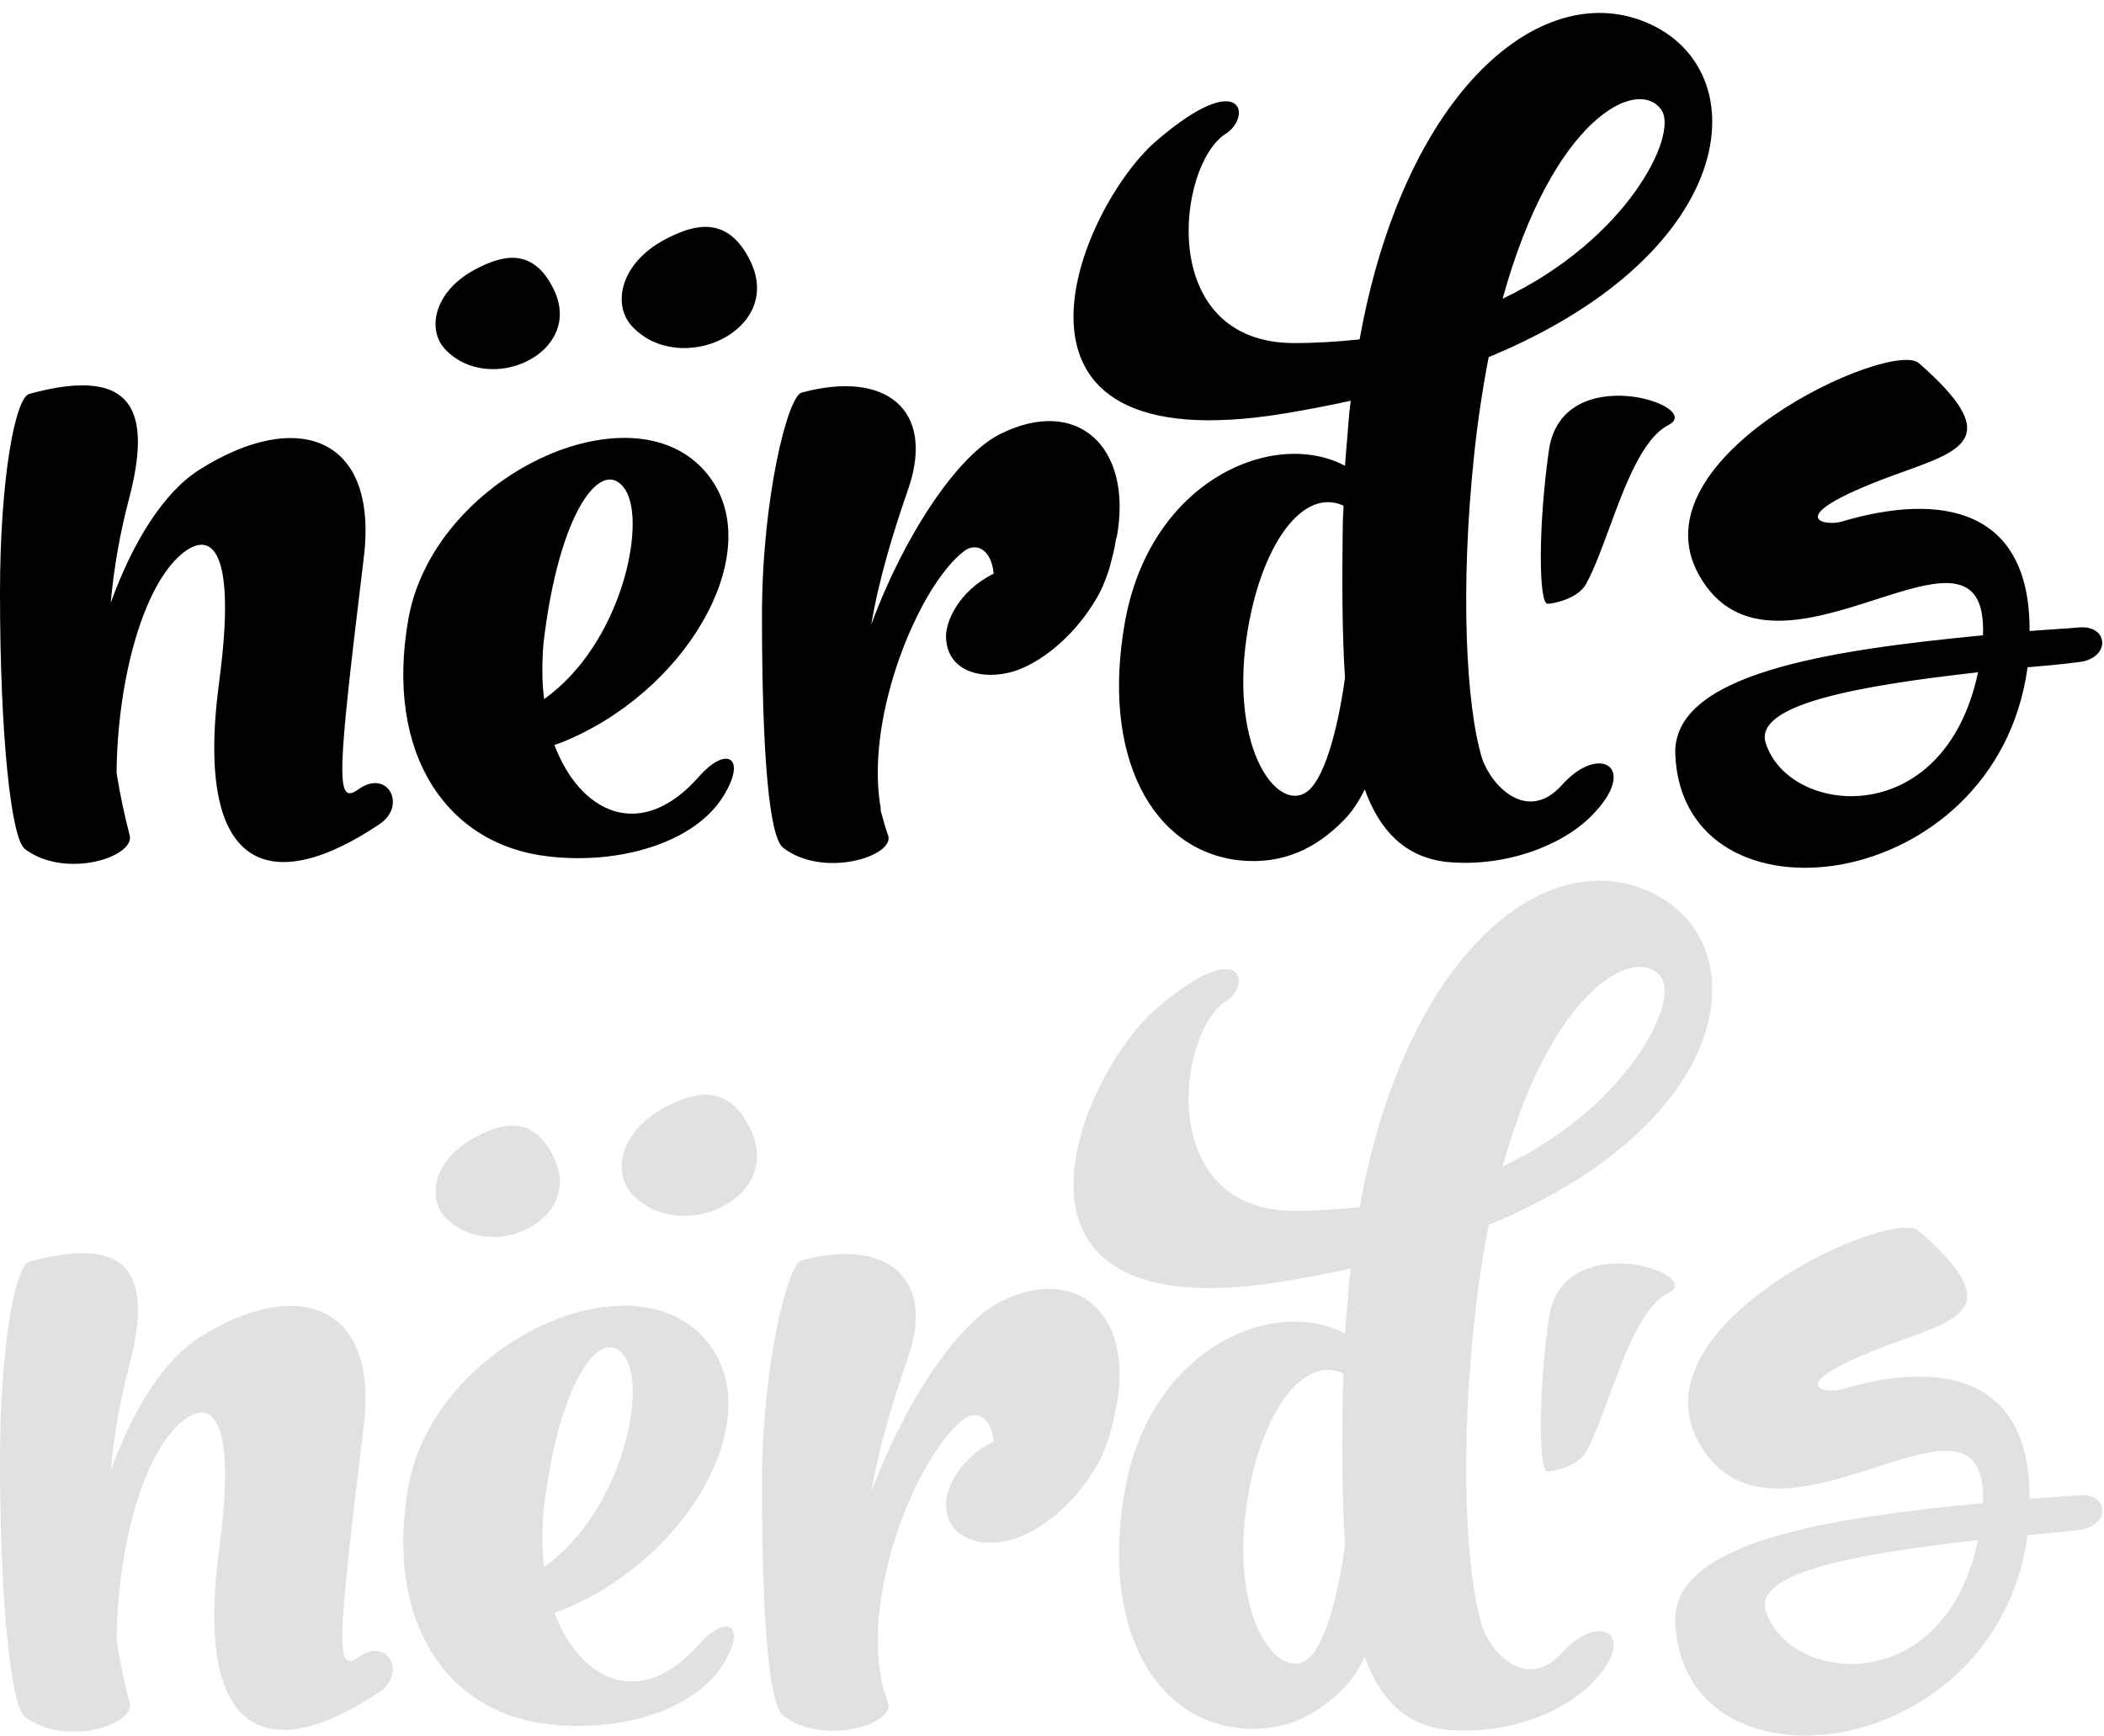
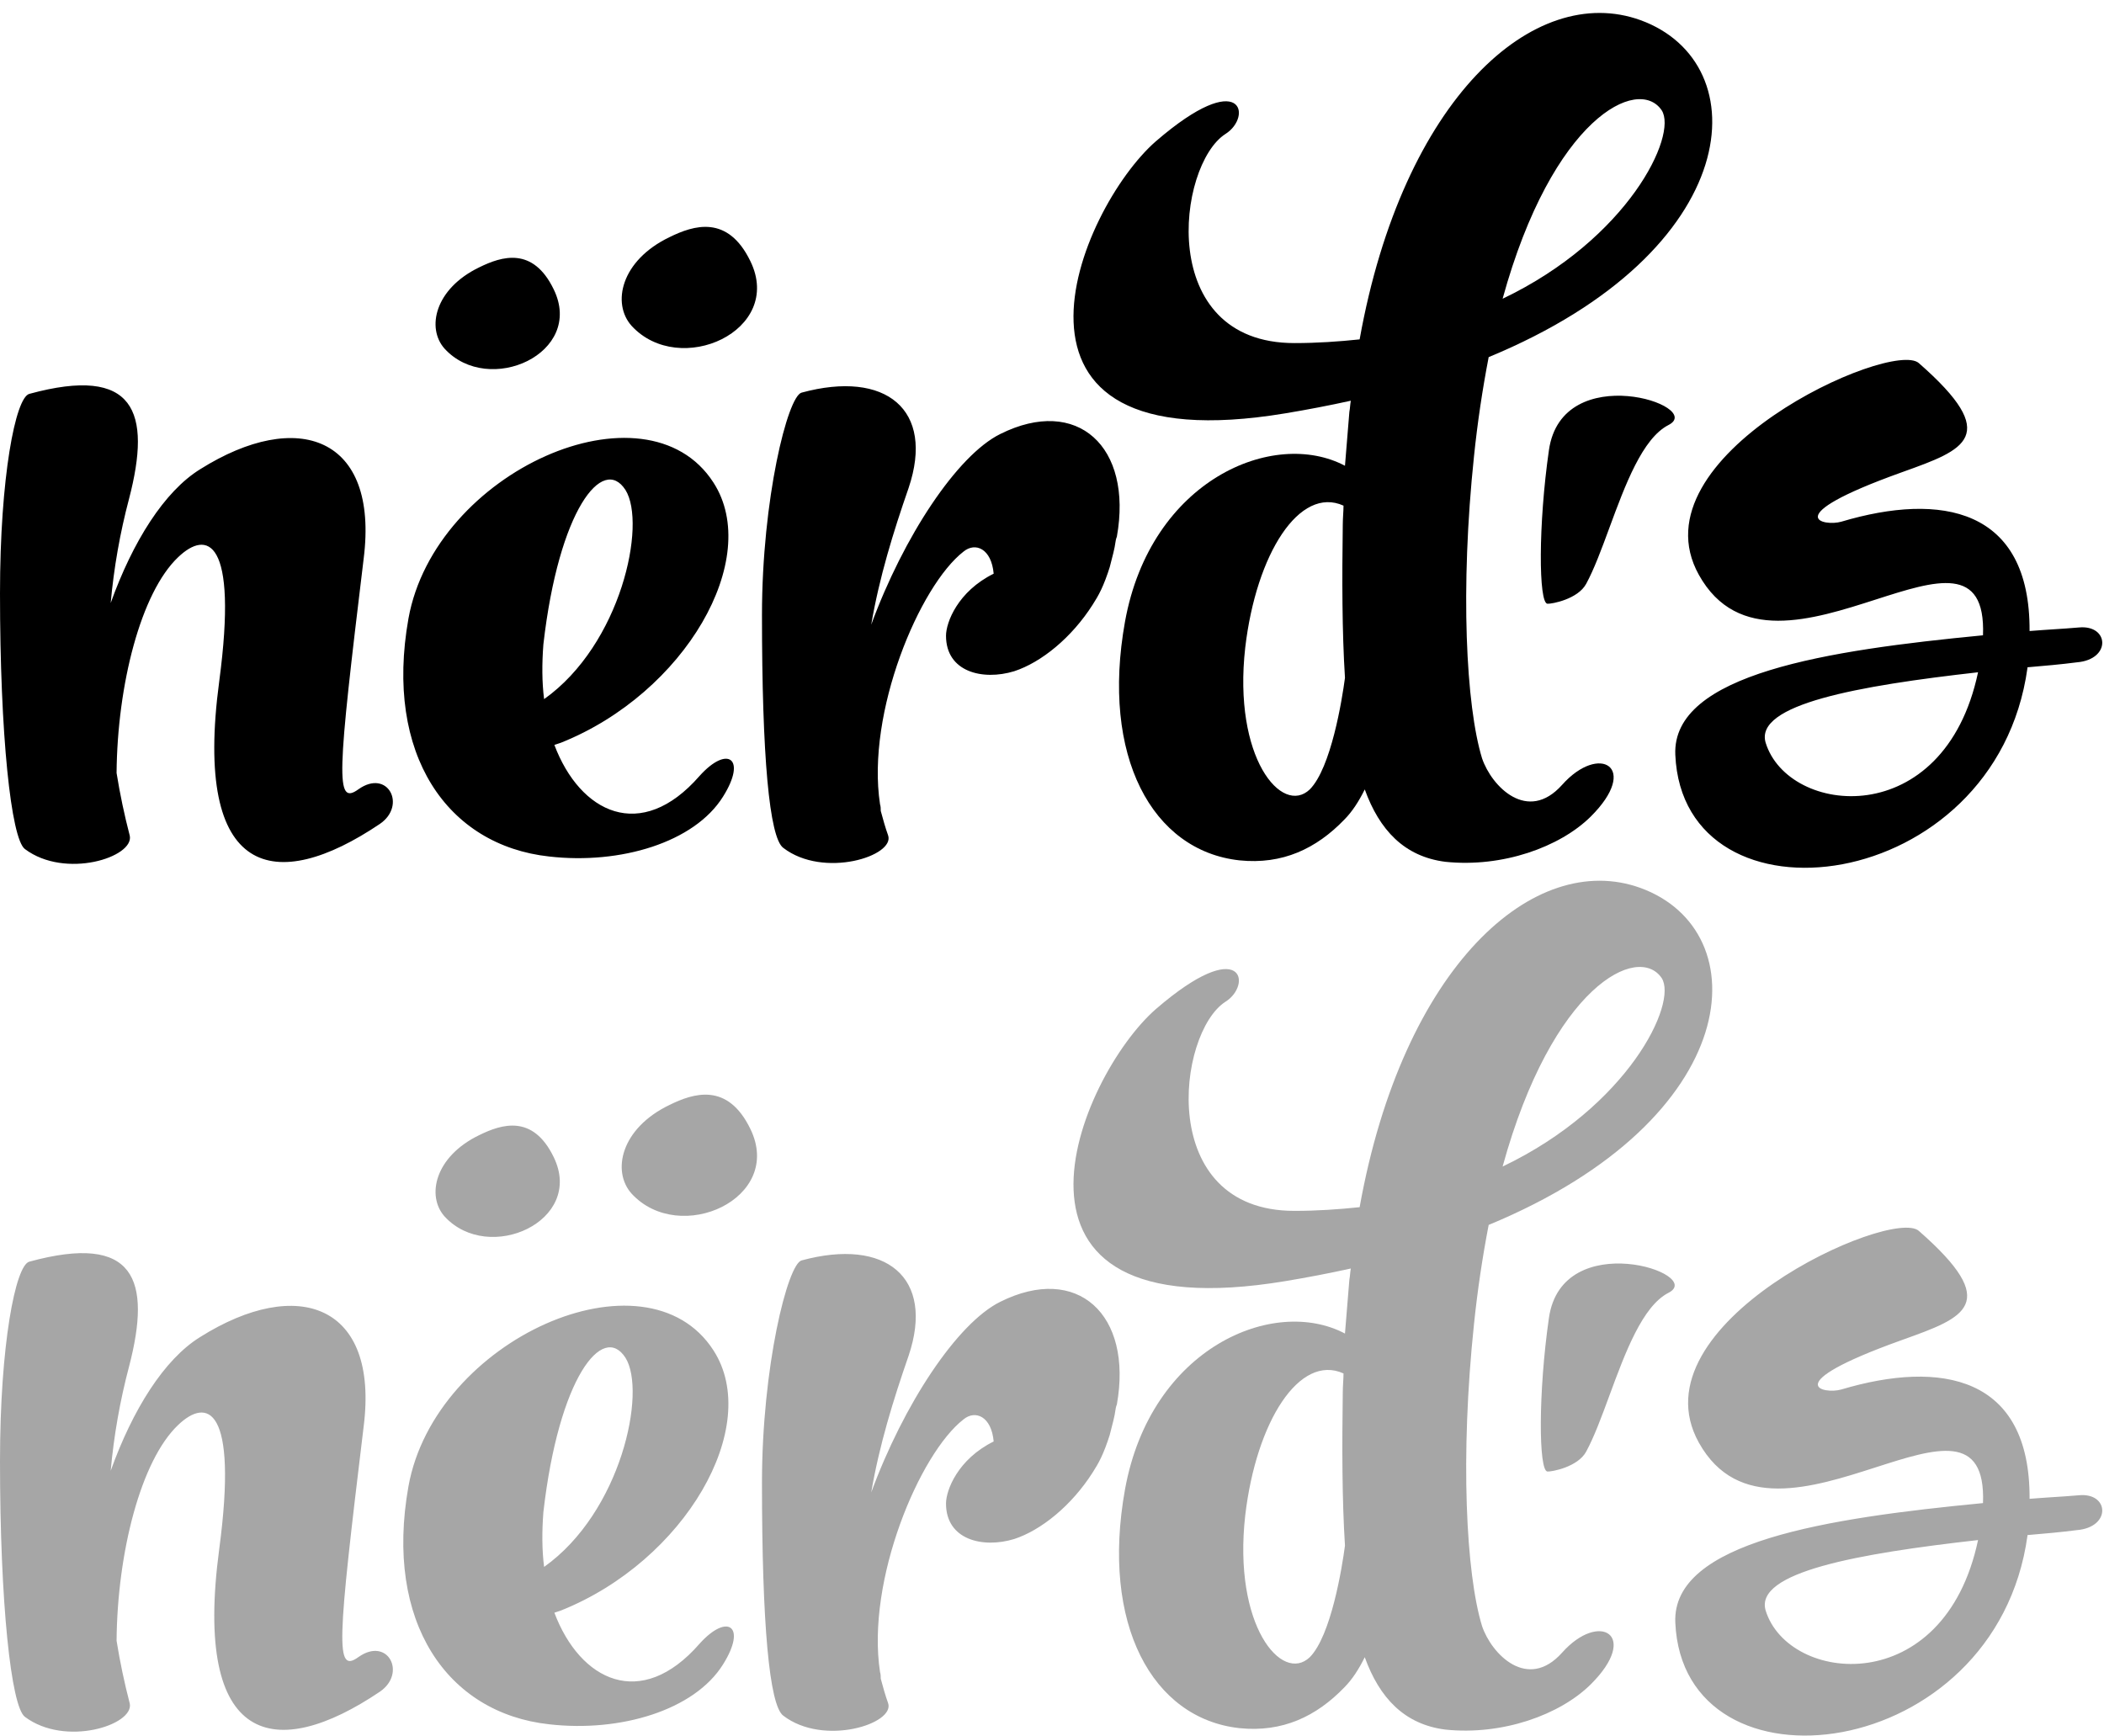
<svg xmlns="http://www.w3.org/2000/svg" xmlns:xlink="http://www.w3.org/1999/xlink" width="160" height="132">
  <defs>
    <symbol id="nerds-logo">
      <path fill-rule="evenodd" clip-rule="evenodd" d="M48.031 24.783C51.682 28.757 59.647 25.158 57.062 19.861C55.336 16.305 52.75 17.13 50.904 18.041C47.208 19.82 46.509 23.088 48.031 24.783ZM42.105 22.002C44.481 26.868 37.168 30.173 33.813 26.523C32.415 24.968 33.058 21.963 36.449 20.33C38.146 19.494 40.522 18.734 42.105 22.002ZM157.936 50.374C156.715 50.533 155.442 50.642 154.221 50.747L154.179 50.751V50.807C151.764 68.171 127.991 71.038 127.4 57.406C127.131 51.239 138.993 49.456 150.798 48.318C151.007 42.911 147.233 44.123 142.648 45.596C137.829 47.144 132.115 48.979 129.19 43.717C124.171 34.692 143.822 25.779 145.918 27.615C152.271 33.177 149.4 34.206 144.727 35.882L144.539 35.95C135.049 39.36 138.748 40.057 140.028 39.676C147.597 37.423 154.394 38.636 154.34 47.993C154.955 47.942 155.557 47.903 156.154 47.863L156.154 47.863C156.807 47.821 157.452 47.778 158.097 47.722C160.403 47.507 160.564 50.157 157.936 50.374ZM150.422 51.13C141.298 52.158 133.409 53.566 134.269 56.485C135.985 62.058 147.846 63.303 150.422 51.13ZM117.79 34.23C116.975 39.88 116.996 45.881 117.678 45.918C118.012 45.937 119.982 45.572 120.617 44.411C121.226 43.293 121.794 41.754 122.388 40.141L122.388 40.141L122.388 40.141L122.388 40.141L122.388 40.141L122.388 40.141L122.388 40.141C123.586 36.891 124.895 33.34 126.883 32.324C129.725 30.873 118.795 27.279 117.79 34.23ZM28.883 62.666C20.964 68.004 14.664 66.825 16.671 51.818C18.121 40.914 15.723 40.297 13.549 42.376C10.704 45.073 8.921 52.099 8.865 58.788C9.123 60.395 9.458 61.989 9.869 63.564C10.203 65.194 4.962 66.879 1.895 64.575C0.837 63.79 0 55.865 0 45.131C0 36.307 1.171 30.236 2.23 29.956C10.259 27.765 11.542 31.304 9.813 37.937C9.125 40.534 8.659 43.185 8.418 45.861C10.091 41.197 12.489 37.376 15.221 35.688C22.637 31.024 28.826 33.215 27.655 42.489C25.648 59.069 25.481 61.316 27.265 60.024C29.496 58.45 30.945 61.262 28.883 62.666ZM41.766 65.142C47.176 65.761 52.807 64.074 54.982 60.59C56.821 57.667 55.316 56.655 53.197 59.015C48.737 64.131 44.109 61.826 42.158 56.655L42.66 56.487C52.082 52.721 57.992 42.493 54.257 36.704C49.126 28.723 33.069 35.86 31.061 47.045C29.221 57.386 34.016 64.299 41.766 65.142ZM41.377 53.172C47.232 49.013 49.183 39.852 47.566 37.267C45.838 34.57 42.492 38.784 41.321 49.013C41.21 50.474 41.21 51.878 41.377 53.172ZM77.125 51.051C79.188 50.376 81.494 48.499 83.091 45.992C83.538 45.289 83.914 44.657 84.43 43.012C84.368 43.211 84.391 43.12 84.451 42.895C84.559 42.486 84.784 41.633 84.82 41.271C84.82 41.215 84.876 40.932 84.932 40.822C86.157 33.965 81.921 30.086 76.065 33.009C72.776 34.638 68.706 40.822 66.253 47.51C66.866 43.912 67.925 40.484 69.096 37.111C71.103 31.154 67.368 28.119 60.956 29.862C59.896 30.143 57.945 37.955 57.945 46.779C57.945 57.513 58.503 63.695 59.562 64.483C62.628 66.843 68.092 65.101 67.535 63.527C67.319 62.929 67.155 62.328 66.993 61.73L66.977 61.673C66.977 61.504 66.977 61.335 66.922 61.167C65.861 54.196 69.933 44.532 73.278 41.946C74.17 41.215 75.396 41.721 75.564 43.632C72.832 44.981 71.94 47.342 71.94 48.353C71.94 51.107 74.727 51.781 77.125 51.051Z" />
      <path fill-rule="evenodd" clip-rule="evenodd" d="M113.207 27.161C112.726 29.654 112.354 32.167 112.092 34.692C111.033 44.752 111.48 53.688 112.705 57.678C113.431 59.815 116.162 62.624 118.783 59.701C121.626 56.498 124.75 58.352 120.957 62.117C118.617 64.422 114.268 65.995 109.918 65.545C106.795 65.152 104.9 63.13 103.784 60.04C103.34 60.938 102.837 61.725 102.224 62.342C100.105 64.535 97.539 65.772 94.25 65.434C87.613 64.704 83.712 57.511 85.551 47.281C87.503 36.49 96.87 32.556 102.279 35.424C102.391 34.075 102.502 32.725 102.614 31.32C102.642 31.18 102.655 31.039 102.669 30.898C102.683 30.758 102.697 30.617 102.724 30.477C101.079 30.839 99.424 31.157 97.762 31.433C73.787 35.423 82.04 15.864 87.894 10.75C94.53 5.017 95.254 8.895 93.191 10.188C89.511 12.548 87.894 26.093 98.432 26.093C100.161 26.093 101.778 25.981 103.394 25.812C106.685 7.49 116.665 -1.391 124.75 1.532C133.726 4.792 132.779 19.067 113.207 27.161ZM102.279 51.554C102.055 48.012 102.055 44.022 102.112 39.918C102.112 39.658 102.127 39.397 102.141 39.145C102.155 38.907 102.168 38.675 102.168 38.457C98.822 36.939 95.533 42.11 94.695 49.249C93.749 57.622 97.483 62.062 99.603 60.04C101.22 58.409 102.056 53.237 102.279 51.554ZM126.365 8.389C124.581 5.747 118.058 8.951 114.267 22.721C123.802 18.167 127.593 10.299 126.365 8.389Z" />
    </symbol>
  </defs>
  <use xlink:href="#nerds-logo" x="0" y="0" fill="#000000" />
-   <use xlink:href="#nerds-logo" x="0" y="66" fill="#E1E1E1" />
+   <use xlink:href="#nerds-logo" x="0" y="66" fill="#A6A6A6" />
</svg>
